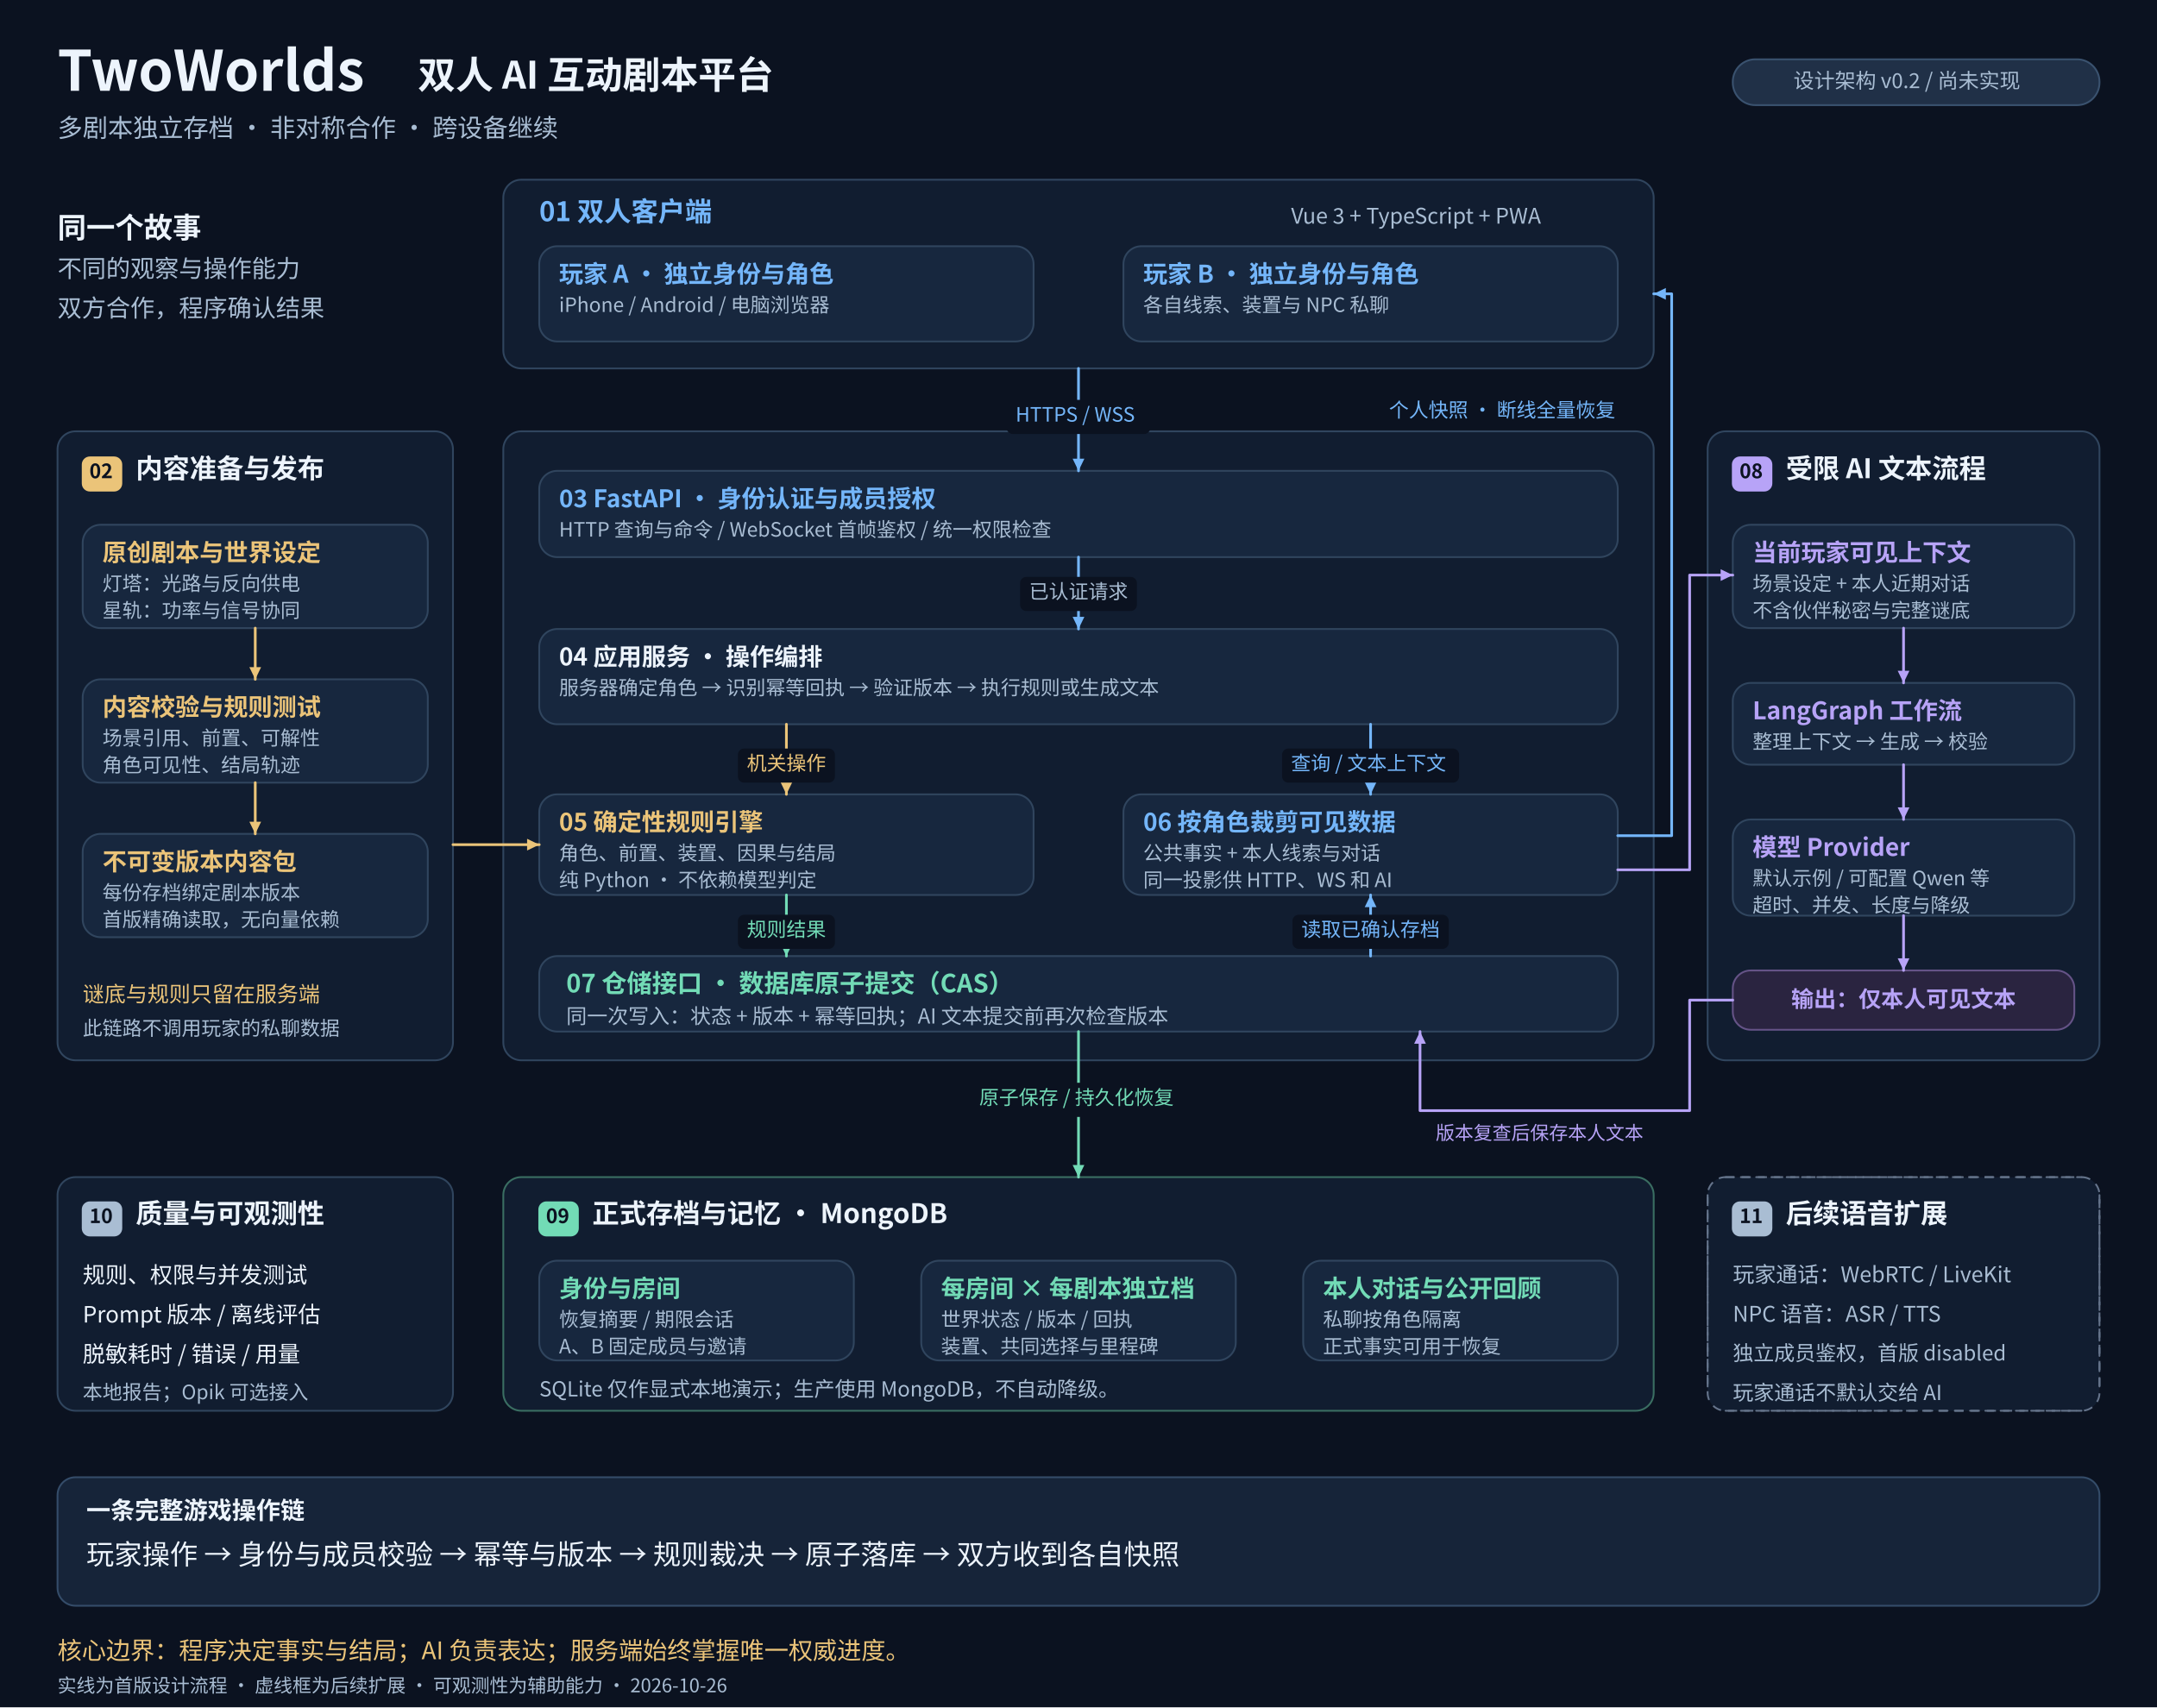
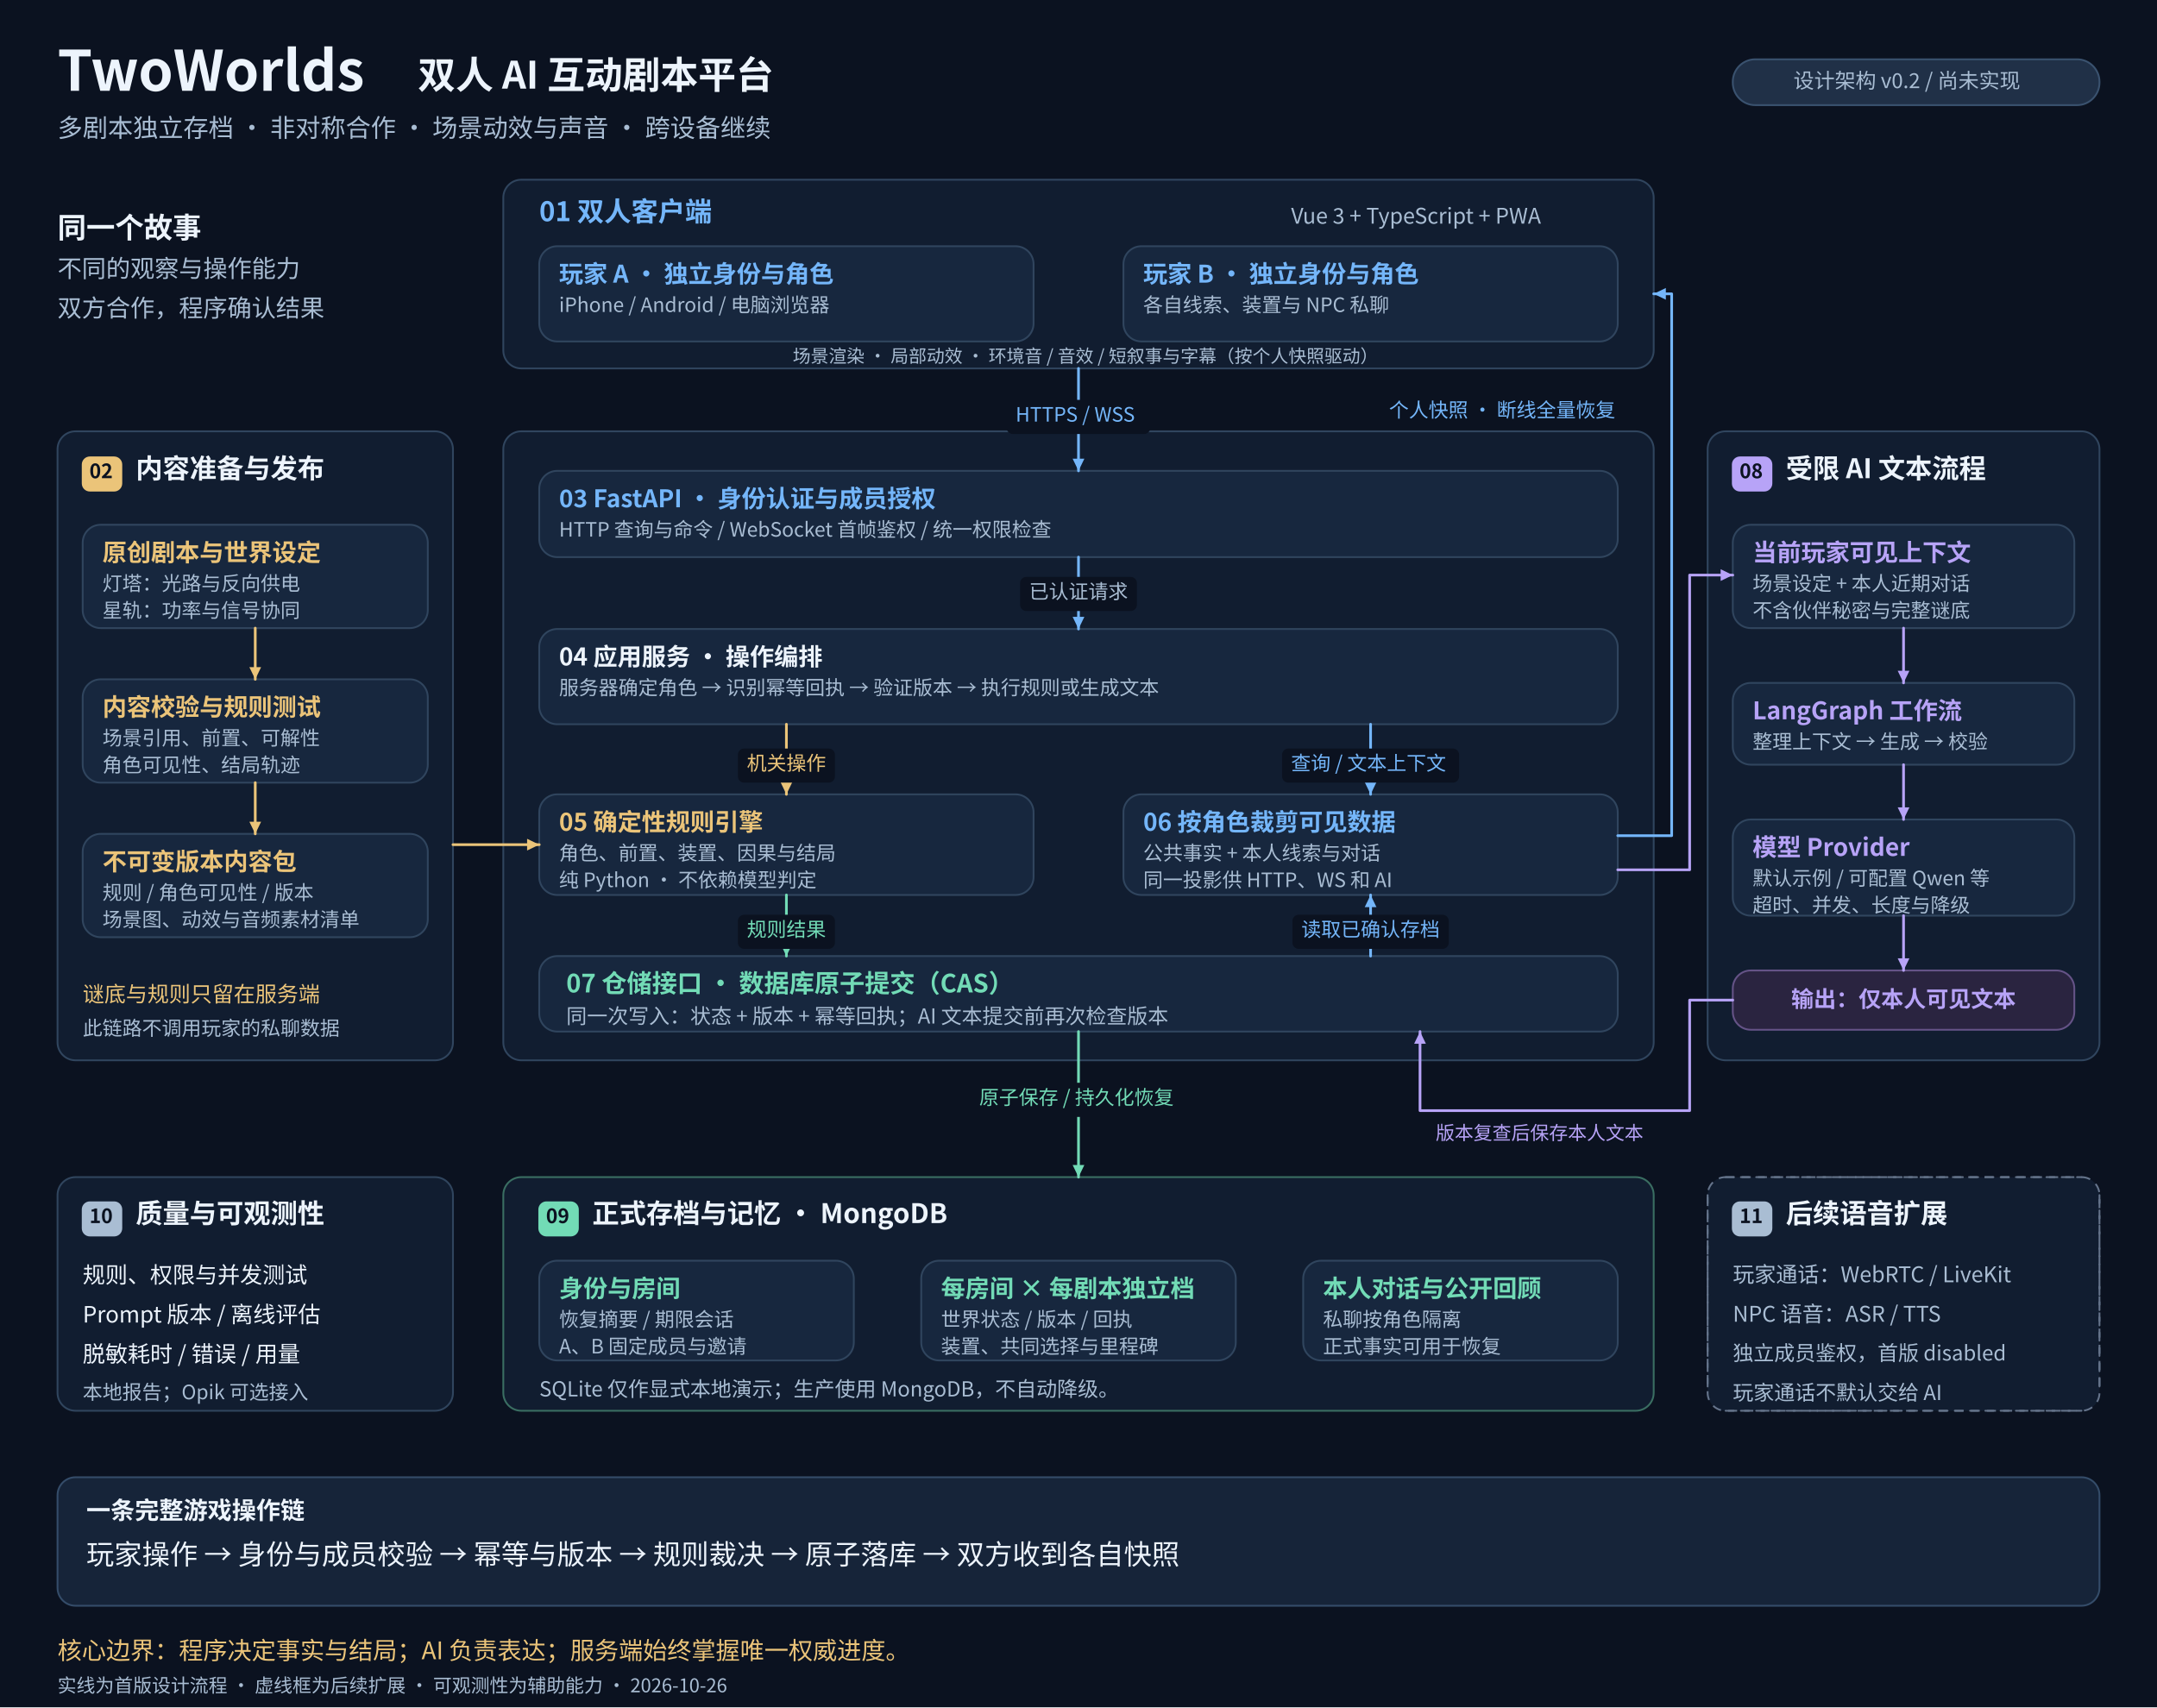
<svg xmlns="http://www.w3.org/2000/svg" width="2400" height="1900" viewBox="0 0 2400 1900">
  <rect width="2400" height="1900" fill="#0B1220" />
  <text x="64.00" y="47" dominant-baseline="text-before-edge" font-family="Microsoft YaHei, Noto Sans CJK SC, sans-serif" font-size="62" font-weight="700" fill="#EDF4FC">TwoWorlds</text>
  <text x="465.00" y="62" dominant-baseline="text-before-edge" font-family="Microsoft YaHei, Noto Sans CJK SC, sans-serif" font-size="42" font-weight="700" fill="#EDF4FC">双人 AI 互动剧本平台</text>
-   <text x="64.00" y="128" dominant-baseline="text-before-edge" font-family="Microsoft YaHei, Noto Sans CJK SC, sans-serif" font-size="28" font-weight="400" fill="#A9BDD3">多剧本独立存档 · 非对称合作 · 跨设备继续</text>
+   <text x="64.00" y="128" dominant-baseline="text-before-edge" font-family="Microsoft YaHei, Noto Sans CJK SC, sans-serif" font-size="28" font-weight="400" fill="#A9BDD3">多剧本独立存档 · 非对称合作 · 场景动效与声音 · 跨设备继续</text>
  <rect x="1928" y="66" width="408" height="51" rx="25" fill="#203047" stroke="#3A526F" stroke-width="2" />
  <text x="1995.50" y="78" dominant-baseline="text-before-edge" font-family="Microsoft YaHei, Noto Sans CJK SC, sans-serif" font-size="23" font-weight="400" fill="#A9BDD3">设计架构 v0.2  /  尚未实现</text>
  <rect x="560" y="200" width="1280" height="210" rx="20" fill="#111D30" stroke="#30455E" stroke-width="2" />
  <text x="600.00" y="220" dominant-baseline="text-before-edge" font-family="Microsoft YaHei, Noto Sans CJK SC, sans-serif" font-size="30" font-weight="700" fill="#74B6FA">01   双人客户端</text>
  <text x="1436.52" y="228" dominant-baseline="text-before-edge" font-family="Microsoft YaHei, Noto Sans CJK SC, sans-serif" font-size="24" font-weight="400" fill="#A9BDD3">Vue 3 + TypeScript + PWA</text>
  <rect x="600" y="274" width="550" height="106" rx="20" fill="#17273E" stroke="#30455E" stroke-width="2" />
  <text x="622.00" y="291" dominant-baseline="text-before-edge" font-family="Microsoft YaHei, Noto Sans CJK SC, sans-serif" font-size="27" font-weight="700" fill="#74B6FA">玩家 A · 独立身份与角色</text>
  <text x="622.00" y="328" dominant-baseline="text-before-edge" font-family="Microsoft YaHei, Noto Sans CJK SC, sans-serif" font-size="22" font-weight="400" fill="#A9BDD3">iPhone / Android / 电脑浏览器</text>
  <rect x="1250" y="274" width="550" height="106" rx="20" fill="#17273E" stroke="#30455E" stroke-width="2" />
  <text x="1272.00" y="291" dominant-baseline="text-before-edge" font-family="Microsoft YaHei, Noto Sans CJK SC, sans-serif" font-size="27" font-weight="700" fill="#74B6FA">玩家 B · 独立身份与角色</text>
  <text x="1272.00" y="328" dominant-baseline="text-before-edge" font-family="Microsoft YaHei, Noto Sans CJK SC, sans-serif" font-size="22" font-weight="400" fill="#A9BDD3">各自线索、装置与 NPC 私聊</text>
+   <text x="882.00" y="386" dominant-baseline="text-before-edge" font-family="Microsoft YaHei, Noto Sans CJK SC, sans-serif" font-size="20" font-weight="400" fill="#A9BDD3">场景渲染 · 局部动效 · 环境音 / 音效 / 短叙事与字幕（按个人快照驱动）</text>
  <text x="64.00" y="237" dominant-baseline="text-before-edge" font-family="Microsoft YaHei, Noto Sans CJK SC, sans-serif" font-size="32" font-weight="700" fill="#EDF4FC">同一个故事</text>
  <text x="64.00" y="285" dominant-baseline="text-before-edge" font-family="Microsoft YaHei, Noto Sans CJK SC, sans-serif" font-size="27" font-weight="400" fill="#A9BDD3">不同的观察与操作能力</text>
  <text x="64.00" y="329" dominant-baseline="text-before-edge" font-family="Microsoft YaHei, Noto Sans CJK SC, sans-serif" font-size="27" font-weight="400" fill="#A9BDD3">双方合作，程序确认结果</text>
  <rect x="64" y="480" width="440" height="700" rx="20" fill="#111D30" stroke="#30455E" stroke-width="2" />
  <rect x="92" y="509" width="43" height="37" rx="8" fill="#EBC479" stroke="#EBC479" stroke-width="2" />
  <text x="99.50" y="513" dominant-baseline="text-before-edge" font-family="Microsoft YaHei, Noto Sans CJK SC, sans-serif" font-size="22" font-weight="700" fill="#0B1220">02</text>
  <text x="151.00" y="506" dominant-baseline="text-before-edge" font-family="Microsoft YaHei, Noto Sans CJK SC, sans-serif" font-size="30" font-weight="700" fill="#EDF4FC">内容准备与发布</text>
  <rect x="92" y="584" width="384" height="115" rx="20" fill="#17273E" stroke="#30455E" stroke-width="2" />
  <text x="114.00" y="601" dominant-baseline="text-before-edge" font-family="Microsoft YaHei, Noto Sans CJK SC, sans-serif" font-size="27" font-weight="700" fill="#EBC479">原创剧本与世界设定</text>
  <text x="114.00" y="638" dominant-baseline="text-before-edge" font-family="Microsoft YaHei, Noto Sans CJK SC, sans-serif" font-size="22" font-weight="400" fill="#A9BDD3">灯塔：光路与反向供电</text>
  <text x="114.00" y="668" dominant-baseline="text-before-edge" font-family="Microsoft YaHei, Noto Sans CJK SC, sans-serif" font-size="22" font-weight="400" fill="#A9BDD3">星轨：功率与信号协同</text>
  <rect x="92" y="756" width="384" height="115" rx="20" fill="#17273E" stroke="#30455E" stroke-width="2" />
  <text x="114.00" y="773" dominant-baseline="text-before-edge" font-family="Microsoft YaHei, Noto Sans CJK SC, sans-serif" font-size="27" font-weight="700" fill="#EBC479">内容校验与规则测试</text>
  <text x="114.00" y="810" dominant-baseline="text-before-edge" font-family="Microsoft YaHei, Noto Sans CJK SC, sans-serif" font-size="22" font-weight="400" fill="#A9BDD3">场景引用、前置、可解性</text>
  <text x="114.00" y="840" dominant-baseline="text-before-edge" font-family="Microsoft YaHei, Noto Sans CJK SC, sans-serif" font-size="22" font-weight="400" fill="#A9BDD3">角色可见性、结局轨迹</text>
  <rect x="92" y="928" width="384" height="115" rx="20" fill="#17273E" stroke="#30455E" stroke-width="2" />
  <text x="114.00" y="945" dominant-baseline="text-before-edge" font-family="Microsoft YaHei, Noto Sans CJK SC, sans-serif" font-size="27" font-weight="700" fill="#EBC479">不可变版本内容包</text>
-   <text x="114.00" y="982" dominant-baseline="text-before-edge" font-family="Microsoft YaHei, Noto Sans CJK SC, sans-serif" font-size="22" font-weight="400" fill="#A9BDD3">每份存档绑定剧本版本</text>
-   <text x="114.00" y="1012" dominant-baseline="text-before-edge" font-family="Microsoft YaHei, Noto Sans CJK SC, sans-serif" font-size="22" font-weight="400" fill="#A9BDD3">首版精确读取，无向量依赖</text>
+   <text x="114.00" y="982" dominant-baseline="text-before-edge" font-family="Microsoft YaHei, Noto Sans CJK SC, sans-serif" font-size="22" font-weight="400" fill="#A9BDD3">规则 / 角色可见性 / 版本</text>
+   <text x="114.00" y="1012" dominant-baseline="text-before-edge" font-family="Microsoft YaHei, Noto Sans CJK SC, sans-serif" font-size="22" font-weight="400" fill="#A9BDD3">场景图、动效与音频素材清单</text>
  <polyline points="284,699 284,756" fill="none" stroke="#EBC479" stroke-width="3" stroke-linejoin="round" stroke-linecap="round" />
  <polygon points="284.00,756.00 277.48,742.49 290.52,742.49" fill="#EBC479" />
  <polyline points="284,871 284,928" fill="none" stroke="#EBC479" stroke-width="3" stroke-linejoin="round" stroke-linecap="round" />
  <polygon points="284.00,928.00 277.48,914.49 290.52,914.49" fill="#EBC479" />
  <text x="92.00" y="1094" dominant-baseline="text-before-edge" font-family="Microsoft YaHei, Noto Sans CJK SC, sans-serif" font-size="24" font-weight="400" fill="#EBC479">谜底与规则只留在服务端</text>
  <text x="92.00" y="1133" dominant-baseline="text-before-edge" font-family="Microsoft YaHei, Noto Sans CJK SC, sans-serif" font-size="22" font-weight="400" fill="#A9BDD3">此链路不调用玩家的私聊数据</text>
  <rect x="560" y="480" width="1280" height="700" rx="20" fill="#111D30" stroke="#30455E" stroke-width="2" />
  <rect x="600" y="524" width="1200" height="96" rx="20" fill="#17273E" stroke="#30455E" stroke-width="2" />
  <text x="622.00" y="541" dominant-baseline="text-before-edge" font-family="Microsoft YaHei, Noto Sans CJK SC, sans-serif" font-size="27" font-weight="700" fill="#74B6FA">03   FastAPI · 身份认证与成员授权</text>
  <text x="622.00" y="578" dominant-baseline="text-before-edge" font-family="Microsoft YaHei, Noto Sans CJK SC, sans-serif" font-size="22" font-weight="400" fill="#A9BDD3">HTTP 查询与命令  /  WebSocket 首帧鉴权  /  统一权限检查</text>
  <rect x="600" y="700" width="1200" height="106" rx="20" fill="#17273E" stroke="#30455E" stroke-width="2" />
  <text x="622.00" y="717" dominant-baseline="text-before-edge" font-family="Microsoft YaHei, Noto Sans CJK SC, sans-serif" font-size="27" font-weight="700" fill="#EDF4FC">04   应用服务 · 操作编排</text>
  <text x="622.00" y="754" dominant-baseline="text-before-edge" font-family="Microsoft YaHei, Noto Sans CJK SC, sans-serif" font-size="22" font-weight="400" fill="#A9BDD3">服务器确定角色 → 识别幂等回执 → 验证版本 → 执行规则或生成文本</text>
  <rect x="600" y="884" width="550" height="112" rx="20" fill="#17273E" stroke="#30455E" stroke-width="2" />
  <text x="622.00" y="901" dominant-baseline="text-before-edge" font-family="Microsoft YaHei, Noto Sans CJK SC, sans-serif" font-size="27" font-weight="700" fill="#EBC479">05   确定性规则引擎</text>
  <text x="622.00" y="938" dominant-baseline="text-before-edge" font-family="Microsoft YaHei, Noto Sans CJK SC, sans-serif" font-size="22" font-weight="400" fill="#A9BDD3">角色、前置、装置、因果与结局</text>
  <text x="622.00" y="968" dominant-baseline="text-before-edge" font-family="Microsoft YaHei, Noto Sans CJK SC, sans-serif" font-size="22" font-weight="400" fill="#A9BDD3">纯 Python · 不依赖模型判定</text>
  <rect x="1250" y="884" width="550" height="112" rx="20" fill="#17273E" stroke="#30455E" stroke-width="2" />
  <text x="1272.00" y="901" dominant-baseline="text-before-edge" font-family="Microsoft YaHei, Noto Sans CJK SC, sans-serif" font-size="27" font-weight="700" fill="#74B6FA">06   按角色裁剪可见数据</text>
  <text x="1272.00" y="938" dominant-baseline="text-before-edge" font-family="Microsoft YaHei, Noto Sans CJK SC, sans-serif" font-size="22" font-weight="400" fill="#A9BDD3">公共事实 + 本人线索与对话</text>
  <text x="1272.00" y="968" dominant-baseline="text-before-edge" font-family="Microsoft YaHei, Noto Sans CJK SC, sans-serif" font-size="22" font-weight="400" fill="#A9BDD3">同一投影供 HTTP、WS 和 AI</text>
  <rect x="600" y="1064" width="1200" height="84" rx="20" fill="#17273E" stroke="#30455E" stroke-width="2" />
  <text x="630.00" y="1080" dominant-baseline="text-before-edge" font-family="Microsoft YaHei, Noto Sans CJK SC, sans-serif" font-size="28" font-weight="700" fill="#72DBB6">07   仓储接口 · 数据库原子提交（CAS）</text>
  <text x="630.00" y="1119" dominant-baseline="text-before-edge" font-family="Microsoft YaHei, Noto Sans CJK SC, sans-serif" font-size="23" font-weight="400" fill="#A9BDD3">同一次写入：状态 + 版本 + 幂等回执；AI 文本提交前再次检查版本</text>
  <polyline points="1200,410 1200,524" fill="none" stroke="#74B6FA" stroke-width="3" stroke-linejoin="round" stroke-linecap="round" />
  <polygon points="1200.00,524.00 1193.48,510.49 1206.52,510.49" fill="#74B6FA" />
  <rect x="1121.0" y="446" width="158.0" height="36" rx="6" fill="#0B1220" stroke="#0B1220" stroke-width="2" />
  <text x="1130.00" y="450" dominant-baseline="text-before-edge" font-family="Microsoft YaHei, Noto Sans CJK SC, sans-serif" font-size="22" font-weight="400" fill="#74B6FA">HTTPS / WSS</text>
  <polyline points="1200,620 1200,700" fill="none" stroke="#74B6FA" stroke-width="3" stroke-linejoin="round" stroke-linecap="round" />
  <polygon points="1200.00,700.00 1193.48,686.49 1206.52,686.49" fill="#74B6FA" />
  <rect x="1136.0" y="643" width="128.0" height="36" rx="6" fill="#0B1220" stroke="#0B1220" stroke-width="2" />
  <text x="1145.00" y="647" dominant-baseline="text-before-edge" font-family="Microsoft YaHei, Noto Sans CJK SC, sans-serif" font-size="22" font-weight="400" fill="#A9BDD3">已认证请求</text>
  <polyline points="875,806 875,884" fill="none" stroke="#EBC479" stroke-width="3" stroke-linejoin="round" stroke-linecap="round" />
  <polygon points="875.00,884.00 868.48,870.49 881.52,870.49" fill="#EBC479" />
  <rect x="822.0" y="834" width="106.0" height="36" rx="6" fill="#0B1220" stroke="#0B1220" stroke-width="2" />
  <text x="831.00" y="838" dominant-baseline="text-before-edge" font-family="Microsoft YaHei, Noto Sans CJK SC, sans-serif" font-size="22" font-weight="400" fill="#EBC479">机关操作</text>
  <polyline points="1525,806 1525,884" fill="none" stroke="#74B6FA" stroke-width="3" stroke-linejoin="round" stroke-linecap="round" />
  <polygon points="1525.00,884.00 1518.48,870.49 1531.52,870.49" fill="#74B6FA" />
  <rect x="1427.5" y="834" width="195.0" height="36" rx="6" fill="#0B1220" stroke="#0B1220" stroke-width="2" />
  <text x="1436.50" y="838" dominant-baseline="text-before-edge" font-family="Microsoft YaHei, Noto Sans CJK SC, sans-serif" font-size="22" font-weight="400" fill="#74B6FA">查询 / 文本上下文</text>
  <polyline points="875,996 875,1064" fill="none" stroke="#72DBB6" stroke-width="3" stroke-linejoin="round" stroke-linecap="round" />
  <polygon points="875.00,1064.00 868.48,1050.49 881.52,1050.49" fill="#72DBB6" />
  <rect x="822.0" y="1019" width="106.0" height="36" rx="6" fill="#0B1220" stroke="#0B1220" stroke-width="2" />
  <text x="831.00" y="1023" dominant-baseline="text-before-edge" font-family="Microsoft YaHei, Noto Sans CJK SC, sans-serif" font-size="22" font-weight="400" fill="#72DBB6">规则结果</text>
  <polyline points="1525,1064 1525,996" fill="none" stroke="#74B6FA" stroke-width="3" stroke-linejoin="round" stroke-linecap="round" />
  <polygon points="1525.00,996.00 1531.52,1009.51 1518.48,1009.51" fill="#74B6FA" />
  <rect x="1439.0" y="1019" width="172.0" height="36" rx="6" fill="#0B1220" stroke="#0B1220" stroke-width="2" />
  <text x="1448.00" y="1023" dominant-baseline="text-before-edge" font-family="Microsoft YaHei, Noto Sans CJK SC, sans-serif" font-size="22" font-weight="400" fill="#74B6FA">读取已确认存档</text>
  <polyline points="504,940 600,940" fill="none" stroke="#EBC479" stroke-width="3" stroke-linejoin="round" stroke-linecap="round" />
  <polygon points="600.00,940.00 586.49,946.52 586.49,933.48" fill="#EBC479" />
  <polyline points="1800,930 1860,930 1860,327 1840,327" fill="none" stroke="#74B6FA" stroke-width="3" stroke-linejoin="round" stroke-linecap="round" />
  <polygon points="1840.00,327.00 1853.51,320.48 1853.51,333.52" fill="#74B6FA" />
  <rect x="1536.5" y="441" width="257.0" height="36" rx="6" fill="#0B1220" stroke="#0B1220" stroke-width="2" />
  <text x="1545.50" y="445" dominant-baseline="text-before-edge" font-family="Microsoft YaHei, Noto Sans CJK SC, sans-serif" font-size="22" font-weight="400" fill="#74B6FA">个人快照 · 断线全量恢复</text>
  <rect x="1900" y="480" width="436" height="700" rx="20" fill="#111D30" stroke="#30455E" stroke-width="2" />
  <rect x="1928" y="509" width="43" height="37" rx="8" fill="#B7A3F7" stroke="#B7A3F7" stroke-width="2" />
  <text x="1935.50" y="513" dominant-baseline="text-before-edge" font-family="Microsoft YaHei, Noto Sans CJK SC, sans-serif" font-size="22" font-weight="700" fill="#0B1220">08</text>
  <text x="1987.00" y="506" dominant-baseline="text-before-edge" font-family="Microsoft YaHei, Noto Sans CJK SC, sans-serif" font-size="30" font-weight="700" fill="#EDF4FC">受限 AI 文本流程</text>
  <rect x="1928" y="584" width="380" height="115" rx="20" fill="#17273E" stroke="#30455E" stroke-width="2" />
  <text x="1950.00" y="601" dominant-baseline="text-before-edge" font-family="Microsoft YaHei, Noto Sans CJK SC, sans-serif" font-size="27" font-weight="700" fill="#B7A3F7">当前玩家可见上下文</text>
  <text x="1950.00" y="638" dominant-baseline="text-before-edge" font-family="Microsoft YaHei, Noto Sans CJK SC, sans-serif" font-size="22" font-weight="400" fill="#A9BDD3">场景设定 + 本人近期对话</text>
  <text x="1950.00" y="668" dominant-baseline="text-before-edge" font-family="Microsoft YaHei, Noto Sans CJK SC, sans-serif" font-size="22" font-weight="400" fill="#A9BDD3">不含伙伴秘密与完整谜底</text>
  <rect x="1928" y="760" width="380" height="91" rx="20" fill="#17273E" stroke="#30455E" stroke-width="2" />
  <text x="1950.00" y="777" dominant-baseline="text-before-edge" font-family="Microsoft YaHei, Noto Sans CJK SC, sans-serif" font-size="27" font-weight="700" fill="#B7A3F7">LangGraph 工作流</text>
  <text x="1950.00" y="814" dominant-baseline="text-before-edge" font-family="Microsoft YaHei, Noto Sans CJK SC, sans-serif" font-size="22" font-weight="400" fill="#A9BDD3">整理上下文 → 生成 → 校验</text>
  <rect x="1928" y="912" width="380" height="107" rx="20" fill="#17273E" stroke="#30455E" stroke-width="2" />
  <text x="1950.00" y="929" dominant-baseline="text-before-edge" font-family="Microsoft YaHei, Noto Sans CJK SC, sans-serif" font-size="27" font-weight="700" fill="#B7A3F7">模型 Provider</text>
  <text x="1950.00" y="966" dominant-baseline="text-before-edge" font-family="Microsoft YaHei, Noto Sans CJK SC, sans-serif" font-size="22" font-weight="400" fill="#A9BDD3">默认示例 / 可配置 Qwen 等</text>
  <text x="1950.00" y="996" dominant-baseline="text-before-edge" font-family="Microsoft YaHei, Noto Sans CJK SC, sans-serif" font-size="22" font-weight="400" fill="#A9BDD3">超时、并发、长度与降级</text>
  <rect x="1928" y="1080" width="380" height="66" rx="20" fill="#2A2440" stroke="#655387" stroke-width="2" />
  <text x="1993.00" y="1099" dominant-baseline="text-before-edge" font-family="Microsoft YaHei, Noto Sans CJK SC, sans-serif" font-size="25" font-weight="700" fill="#B7A3F7">输出：仅本人可见文本</text>
  <polyline points="2118,699 2118,760" fill="none" stroke="#B7A3F7" stroke-width="3" stroke-linejoin="round" stroke-linecap="round" />
  <polygon points="2118.00,760.00 2111.48,746.49 2124.52,746.49" fill="#B7A3F7" />
  <polyline points="2118,851 2118,912" fill="none" stroke="#B7A3F7" stroke-width="3" stroke-linejoin="round" stroke-linecap="round" />
  <polygon points="2118.00,912.00 2111.48,898.49 2124.52,898.49" fill="#B7A3F7" />
  <polyline points="2118,1019 2118,1080" fill="none" stroke="#B7A3F7" stroke-width="3" stroke-linejoin="round" stroke-linecap="round" />
  <polygon points="2118.00,1080.00 2111.48,1066.49 2124.52,1066.49" fill="#B7A3F7" />
  <polyline points="1800,968 1880,968 1880,640 1928,640" fill="none" stroke="#B7A3F7" stroke-width="3" stroke-linejoin="round" stroke-linecap="round" />
  <polygon points="1928.00,640.00 1914.49,646.52 1914.49,633.48" fill="#B7A3F7" />
  <polyline points="1928,1113 1880,1113 1880,1236 1580,1236 1580,1148" fill="none" stroke="#B7A3F7" stroke-width="3" stroke-linejoin="round" stroke-linecap="round" />
  <polygon points="1580.00,1148.00 1586.52,1161.51 1573.48,1161.51" fill="#B7A3F7" />
  <rect x="1588.5" y="1246" width="249.0" height="35" rx="6" fill="#0B1220" stroke="#0B1220" stroke-width="2" />
  <text x="1597.50" y="1250" dominant-baseline="text-before-edge" font-family="Microsoft YaHei, Noto Sans CJK SC, sans-serif" font-size="21" font-weight="400" fill="#B7A3F7">版本复查后保存本人文本</text>
  <rect x="560" y="1310" width="1280" height="260" rx="20" fill="#111D30" stroke="#3A6E62" stroke-width="2" />
  <rect x="600" y="1338" width="43" height="37" rx="8" fill="#72DBB6" stroke="#72DBB6" stroke-width="2" />
  <text x="607.50" y="1342" dominant-baseline="text-before-edge" font-family="Microsoft YaHei, Noto Sans CJK SC, sans-serif" font-size="22" font-weight="700" fill="#0B1220">09</text>
  <text x="659.00" y="1335" dominant-baseline="text-before-edge" font-family="Microsoft YaHei, Noto Sans CJK SC, sans-serif" font-size="30" font-weight="700" fill="#EDF4FC">正式存档与记忆 · MongoDB</text>
  <rect x="600" y="1403" width="350" height="111" rx="20" fill="#17273E" stroke="#30455E" stroke-width="2" />
  <text x="622.00" y="1420" dominant-baseline="text-before-edge" font-family="Microsoft YaHei, Noto Sans CJK SC, sans-serif" font-size="27" font-weight="700" fill="#72DBB6">身份与房间</text>
  <text x="622.00" y="1457" dominant-baseline="text-before-edge" font-family="Microsoft YaHei, Noto Sans CJK SC, sans-serif" font-size="22" font-weight="400" fill="#A9BDD3">恢复摘要 / 期限会话</text>
  <text x="622.00" y="1487" dominant-baseline="text-before-edge" font-family="Microsoft YaHei, Noto Sans CJK SC, sans-serif" font-size="22" font-weight="400" fill="#A9BDD3">A、B 固定成员与邀请</text>
  <rect x="1025" y="1403" width="350" height="111" rx="20" fill="#17273E" stroke="#30455E" stroke-width="2" />
  <text x="1047.00" y="1420" dominant-baseline="text-before-edge" font-family="Microsoft YaHei, Noto Sans CJK SC, sans-serif" font-size="27" font-weight="700" fill="#72DBB6">每房间 × 每剧本独立档</text>
  <text x="1047.00" y="1457" dominant-baseline="text-before-edge" font-family="Microsoft YaHei, Noto Sans CJK SC, sans-serif" font-size="22" font-weight="400" fill="#A9BDD3">世界状态 / 版本 / 回执</text>
  <text x="1047.00" y="1487" dominant-baseline="text-before-edge" font-family="Microsoft YaHei, Noto Sans CJK SC, sans-serif" font-size="22" font-weight="400" fill="#A9BDD3">装置、共同选择与里程碑</text>
  <rect x="1450" y="1403" width="350" height="111" rx="20" fill="#17273E" stroke="#30455E" stroke-width="2" />
  <text x="1472.00" y="1420" dominant-baseline="text-before-edge" font-family="Microsoft YaHei, Noto Sans CJK SC, sans-serif" font-size="27" font-weight="700" fill="#72DBB6">本人对话与公开回顾</text>
  <text x="1472.00" y="1457" dominant-baseline="text-before-edge" font-family="Microsoft YaHei, Noto Sans CJK SC, sans-serif" font-size="22" font-weight="400" fill="#A9BDD3">私聊按角色隔离</text>
  <text x="1472.00" y="1487" dominant-baseline="text-before-edge" font-family="Microsoft YaHei, Noto Sans CJK SC, sans-serif" font-size="22" font-weight="400" fill="#A9BDD3">正式事实可用于恢复</text>
  <text x="600.00" y="1534" dominant-baseline="text-before-edge" font-family="Microsoft YaHei, Noto Sans CJK SC, sans-serif" font-size="23" font-weight="400" fill="#A9BDD3">SQLite 仅作显式本地演示；生产使用 MongoDB，不自动降级。</text>
  <polyline points="1200,1148 1200,1310" fill="none" stroke="#72DBB6" stroke-width="3" stroke-linejoin="round" stroke-linecap="round" />
  <polygon points="1200.00,1310.00 1193.48,1296.49 1206.52,1296.49" fill="#72DBB6" />
  <rect x="1080.5" y="1206" width="239.0" height="36" rx="6" fill="#0B1220" stroke="#0B1220" stroke-width="2" />
  <text x="1089.50" y="1210" dominant-baseline="text-before-edge" font-family="Microsoft YaHei, Noto Sans CJK SC, sans-serif" font-size="22" font-weight="400" fill="#72DBB6">原子保存 / 持久化恢复</text>
  <rect x="64" y="1310" width="440" height="260" rx="20" fill="#111D30" stroke="#30455E" stroke-width="2" />
  <rect x="92" y="1338" width="43" height="37" rx="8" fill="#A9BDD3" stroke="#A9BDD3" stroke-width="2" />
  <text x="99.50" y="1342" dominant-baseline="text-before-edge" font-family="Microsoft YaHei, Noto Sans CJK SC, sans-serif" font-size="22" font-weight="700" fill="#0B1220">10</text>
  <text x="151.00" y="1335" dominant-baseline="text-before-edge" font-family="Microsoft YaHei, Noto Sans CJK SC, sans-serif" font-size="30" font-weight="700" fill="#EDF4FC">质量与可观测性</text>
  <text x="92.00" y="1406" dominant-baseline="text-before-edge" font-family="Microsoft YaHei, Noto Sans CJK SC, sans-serif" font-size="25" font-weight="400" fill="#EDF4FC">规则、权限与并发测试</text>
  <text x="92.00" y="1450" dominant-baseline="text-before-edge" font-family="Microsoft YaHei, Noto Sans CJK SC, sans-serif" font-size="25" font-weight="400" fill="#EDF4FC">Prompt 版本 / 离线评估</text>
  <text x="92.00" y="1494" dominant-baseline="text-before-edge" font-family="Microsoft YaHei, Noto Sans CJK SC, sans-serif" font-size="25" font-weight="400" fill="#EDF4FC">脱敏耗时 / 错误 / 用量</text>
  <text x="92.00" y="1538" dominant-baseline="text-before-edge" font-family="Microsoft YaHei, Noto Sans CJK SC, sans-serif" font-size="22" font-weight="400" fill="#A9BDD3">本地报告；Opik 可选接入</text>
  <rect x="1900" y="1310" width="436" height="260" rx="20" fill="#111D30" stroke="#65748B" stroke-width="2" stroke-dasharray="10 8" />
  <polyline points="1920,1310 2316,1310" fill="none" stroke="#65748B" stroke-width="2" stroke-linejoin="round" stroke-linecap="round" stroke-dasharray="9 8" />
  <polyline points="1920,1570 2316,1570" fill="none" stroke="#65748B" stroke-width="2" stroke-linejoin="round" stroke-linecap="round" stroke-dasharray="9 8" />
  <polyline points="1900,1330 1900,1550" fill="none" stroke="#65748B" stroke-width="2" stroke-linejoin="round" stroke-linecap="round" stroke-dasharray="9 8" />
  <polyline points="2336,1330 2336,1550" fill="none" stroke="#65748B" stroke-width="2" stroke-linejoin="round" stroke-linecap="round" stroke-dasharray="9 8" />
  <rect x="1928" y="1338" width="43" height="37" rx="8" fill="#A9BDD3" stroke="#A9BDD3" stroke-width="2" />
  <text x="1935.50" y="1342" dominant-baseline="text-before-edge" font-family="Microsoft YaHei, Noto Sans CJK SC, sans-serif" font-size="22" font-weight="700" fill="#0B1220">11</text>
  <text x="1987.00" y="1335" dominant-baseline="text-before-edge" font-family="Microsoft YaHei, Noto Sans CJK SC, sans-serif" font-size="30" font-weight="700" fill="#EDF4FC">后续语音扩展</text>
  <text x="1928.00" y="1406" dominant-baseline="text-before-edge" font-family="Microsoft YaHei, Noto Sans CJK SC, sans-serif" font-size="24" font-weight="400" fill="#A9BDD3">玩家通话：WebRTC / LiveKit</text>
  <text x="1928.00" y="1450" dominant-baseline="text-before-edge" font-family="Microsoft YaHei, Noto Sans CJK SC, sans-serif" font-size="24" font-weight="400" fill="#A9BDD3">NPC 语音：ASR / TTS</text>
  <text x="1928.00" y="1494" dominant-baseline="text-before-edge" font-family="Microsoft YaHei, Noto Sans CJK SC, sans-serif" font-size="23" font-weight="400" fill="#A9BDD3">独立成员鉴权，首版 disabled</text>
  <text x="1928.00" y="1538" dominant-baseline="text-before-edge" font-family="Microsoft YaHei, Noto Sans CJK SC, sans-serif" font-size="23" font-weight="400" fill="#A9BDD3">玩家通话不默认交给 AI</text>
  <rect x="64" y="1644" width="2272" height="143" rx="20" fill="#162439" stroke="#344C69" stroke-width="2" />
  <text x="96.00" y="1667" dominant-baseline="text-before-edge" font-family="Microsoft YaHei, Noto Sans CJK SC, sans-serif" font-size="27" font-weight="700" fill="#EDF4FC">一条完整游戏操作链</text>
  <text x="96.00" y="1714" dominant-baseline="text-before-edge" font-family="Microsoft YaHei, Noto Sans CJK SC, sans-serif" font-size="31" font-weight="400" fill="#EDF4FC">玩家操作 → 身份与成员校验 → 幂等与版本 → 规则裁决 → 原子落库 → 双方收到各自快照</text>
  <text x="64.00" y="1823" dominant-baseline="text-before-edge" font-family="Microsoft YaHei, Noto Sans CJK SC, sans-serif" font-size="27" font-weight="400" fill="#EBC479">核心边界：程序决定事实与结局；AI 负责表达；服务端始终掌握唯一权威进度。</text>
  <text x="64.00" y="1865" dominant-baseline="text-before-edge" font-family="Microsoft YaHei, Noto Sans CJK SC, sans-serif" font-size="21" font-weight="400" fill="#A9BDD3">实线为首版设计流程  ·  虚线框为后续扩展  ·  可观测性为辅助能力  ·  2026-10-26</text>
</svg>
